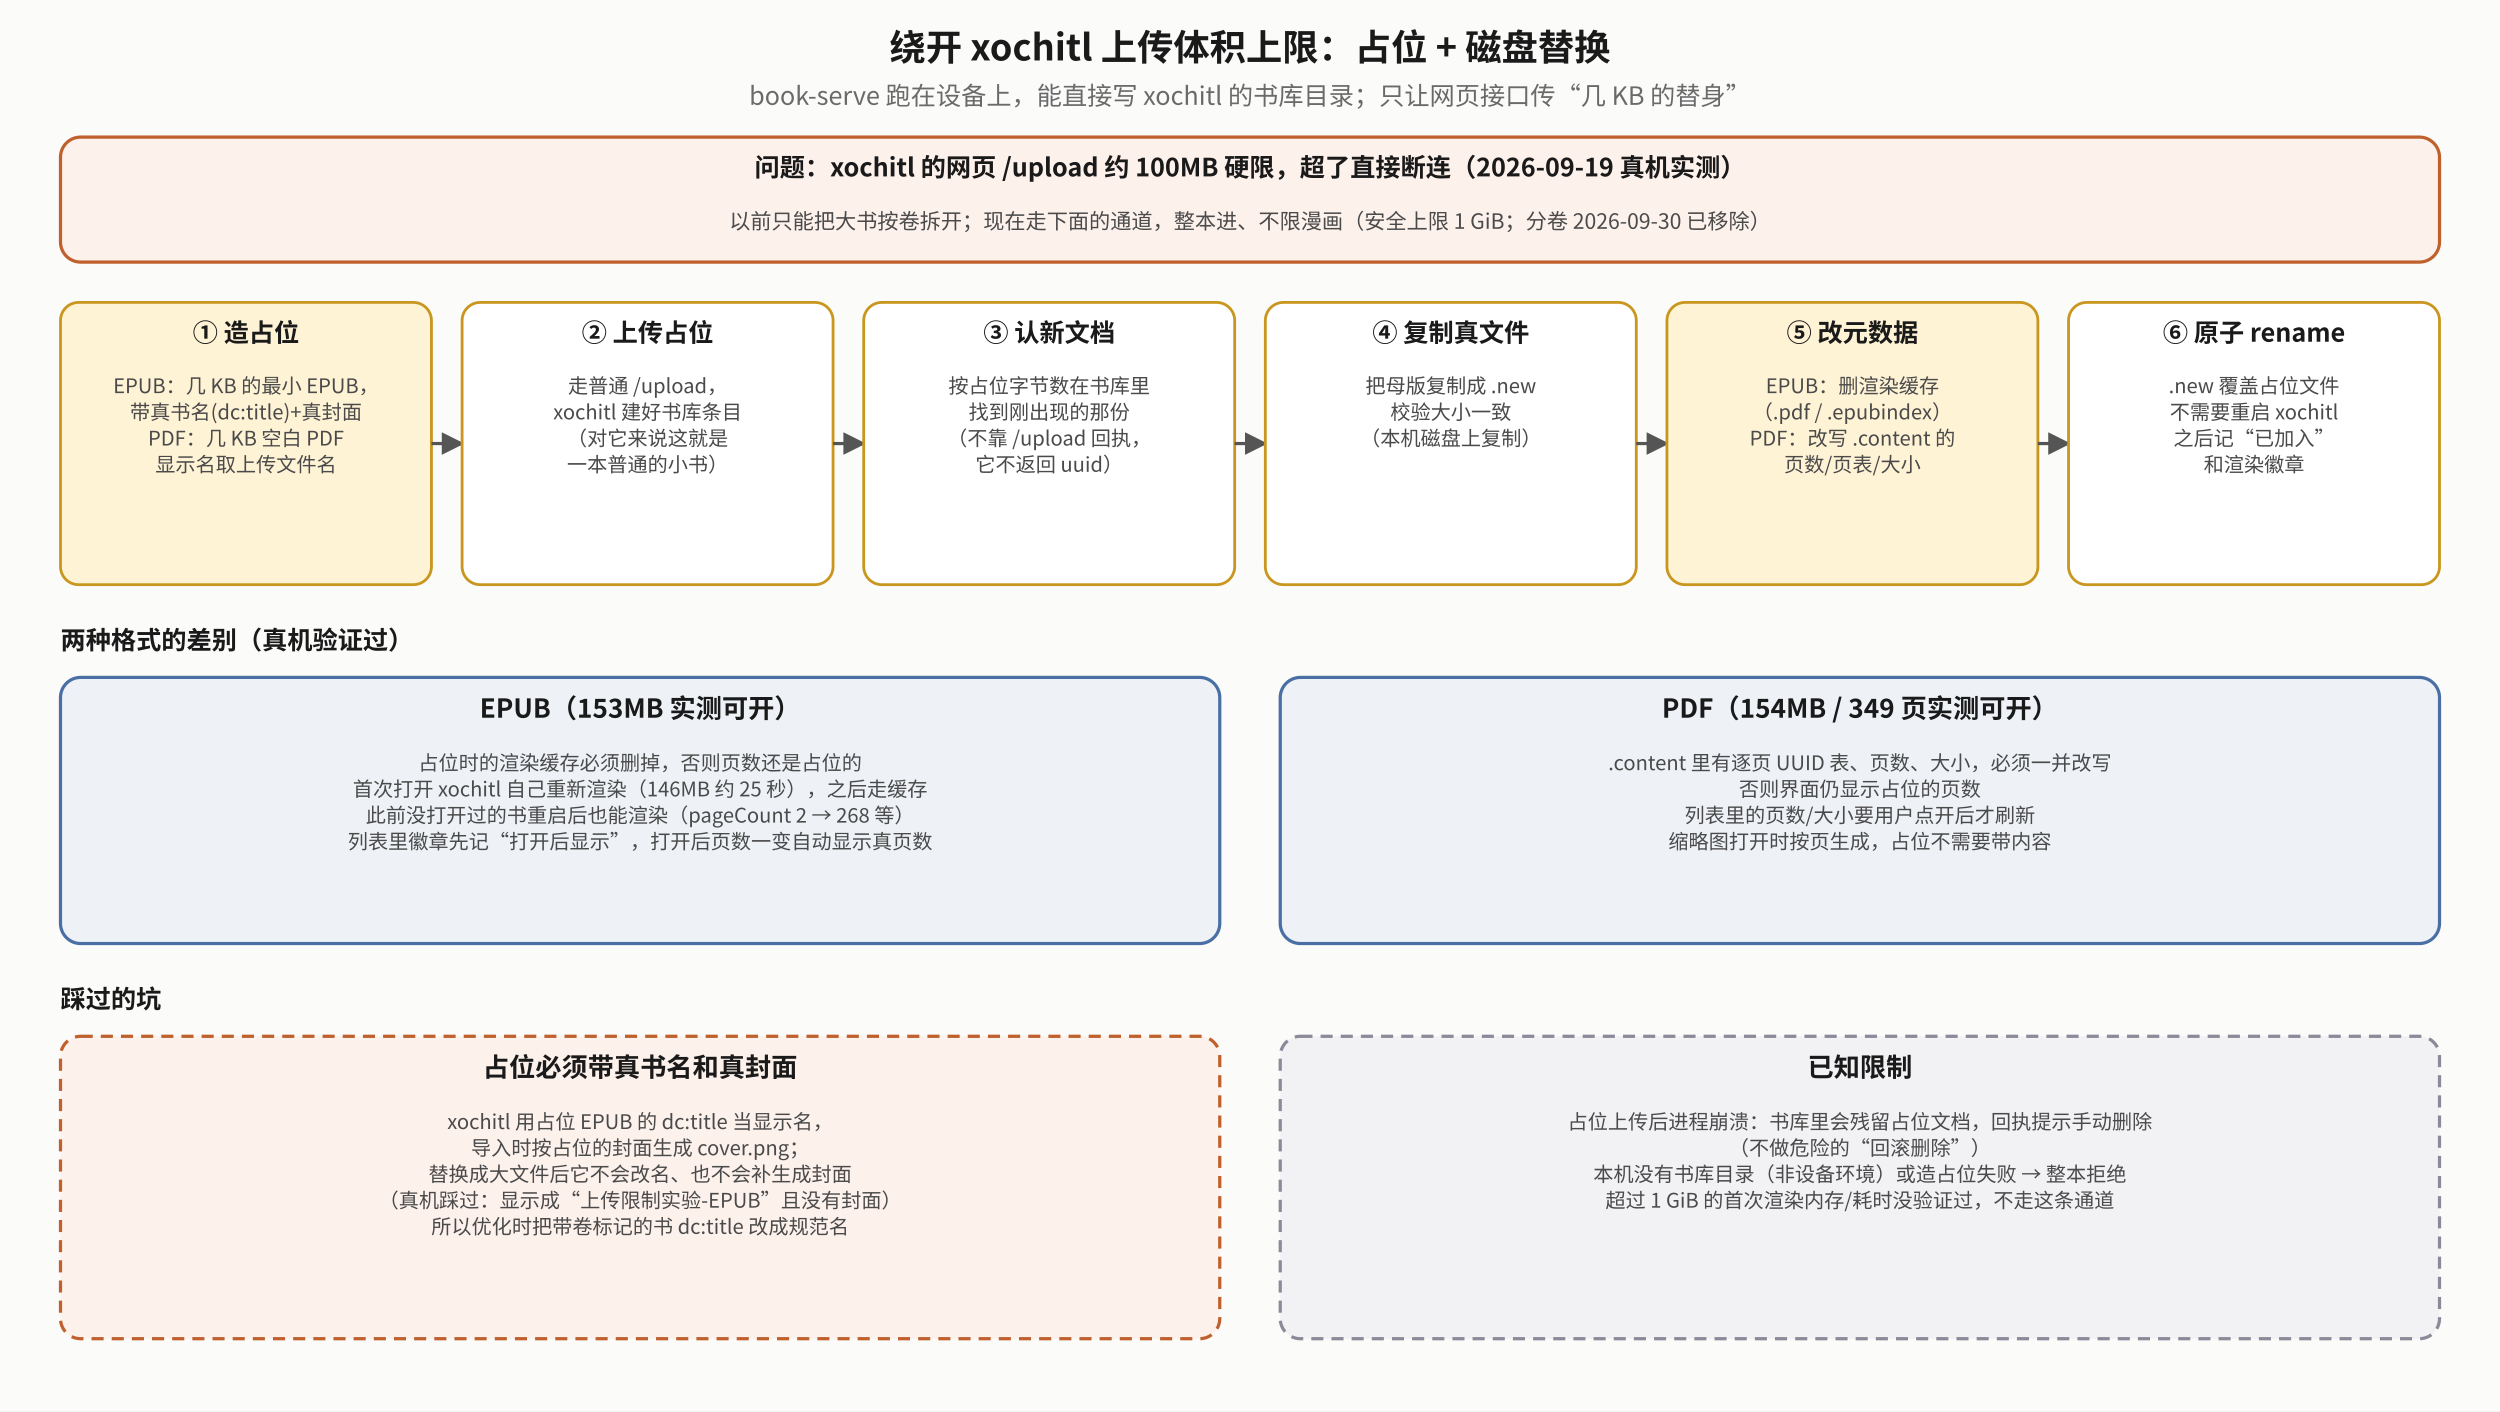
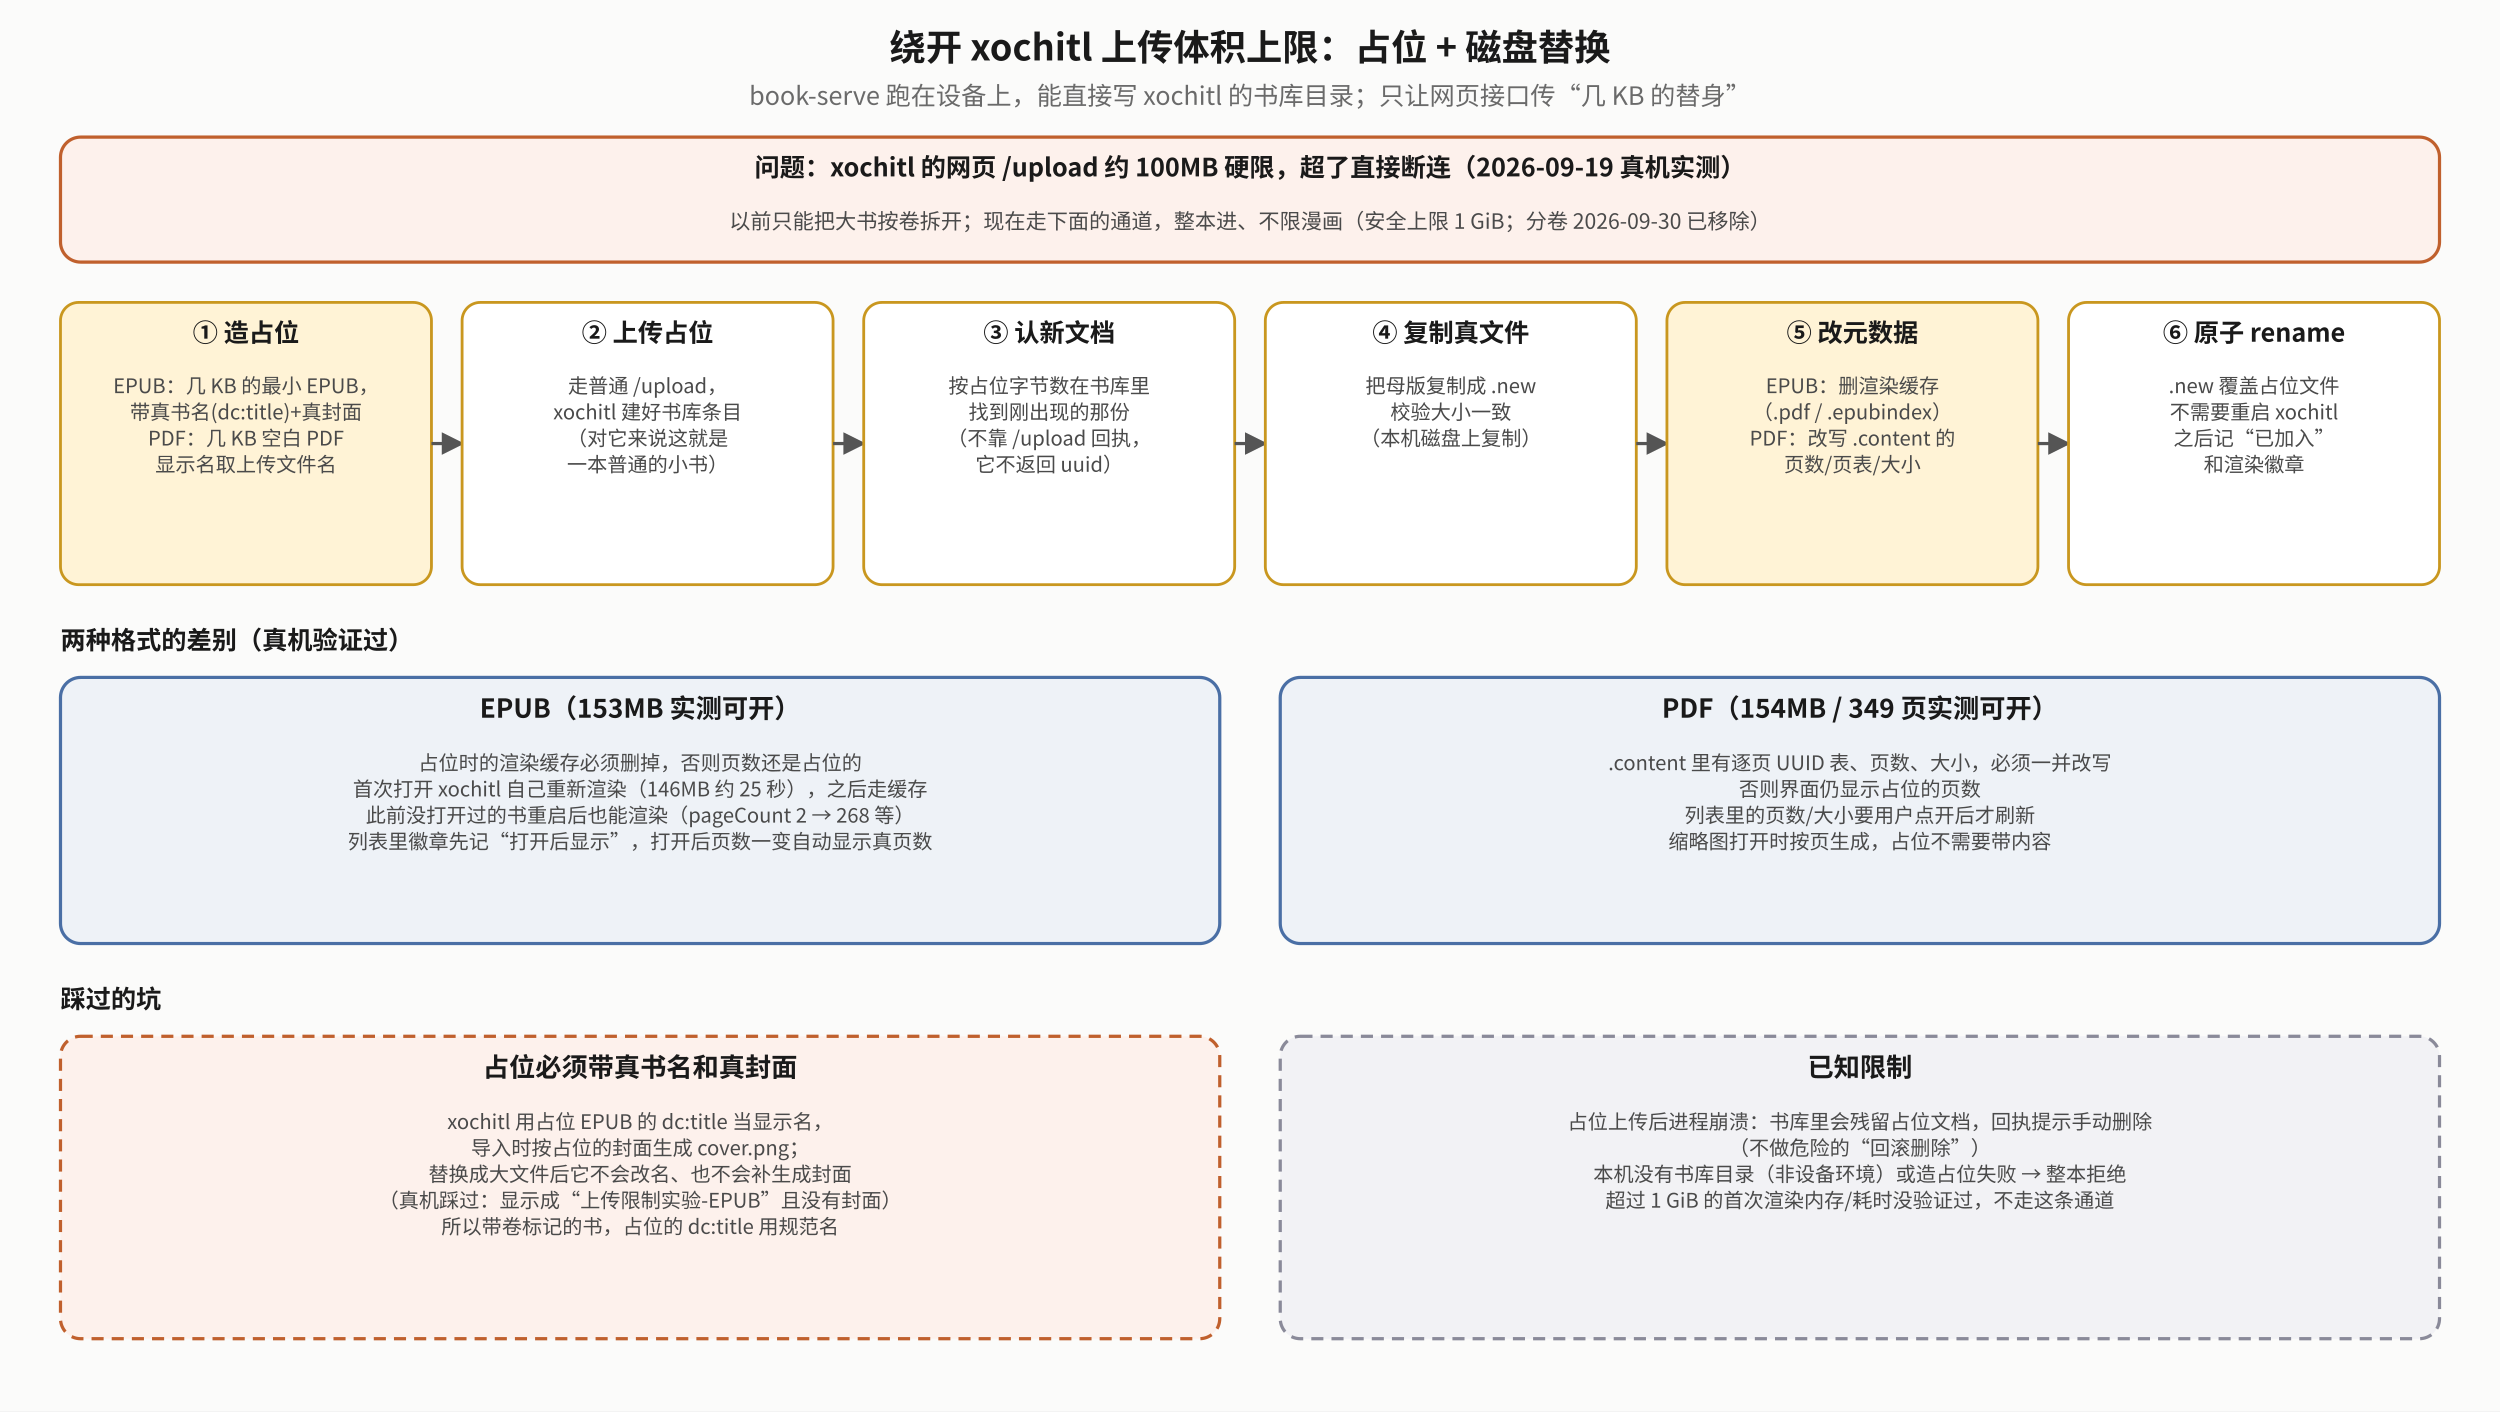
<svg xmlns="http://www.w3.org/2000/svg" viewBox="0 0 1240 700" font-family="Noto Sans CJK SC, sans-serif">
  <defs>
    <marker id="ub-a" viewBox="0 0 10 10" refX="9" refY="5" markerWidth="7" markerHeight="7" orient="auto-start-reverse">
      <path d="M0,0 L10,5 L0,10 z" fill="#555" />
    </marker>
    <marker id="ub-r" viewBox="0 0 10 10" refX="9" refY="5" markerWidth="7" markerHeight="7" orient="auto-start-reverse">
      <path d="M0,0 L10,5 L0,10 z" fill="#b0451f" />
    </marker>
    <marker id="ub-g" viewBox="0 0 10 10" refX="9" refY="5" markerWidth="7" markerHeight="7" orient="auto-start-reverse">
      <path d="M0,0 L10,5 L0,10 z" fill="#2f7d45" />
    </marker>
  </defs>
  <rect x="0" y="0" width="1240" height="700" fill="#fbfbfa" />
  <text x="620.0" y="30" text-anchor="middle" font-size="18" font-weight="bold" fill="#1a1a1a">绕开 xochitl 上传体积上限：占位 + 磁盘替换</text>
  <text x="620.0" y="52" text-anchor="middle" font-size="12.5" fill="#6a6a6a">book-serve 跑在设备上，能直接写 xochitl 的书库目录；只让网页接口传“几 KB 的替身”</text>
  <rect x="30" y="68" width="1180" height="62" rx="10" fill="#fdf1ec" stroke="#c0602d" stroke-width="1.6" />
  <text x="620.0" y="87.5" text-anchor="middle" font-size="12.5" font-weight="bold" fill="#1a1a1a">问题：xochitl 的网页 /upload 约 100MB 硬限，超了直接断连（2026-09-19 真机实测）</text>
  <text x="620.0" y="113.5" text-anchor="middle" font-size="10.5" fill="#4a4a4a">以前只能把大书按卷拆开；现在走下面的通道，整本进、不限漫画（安全上限 1 GiB；分卷 2026-09-30 已移除）</text>
  <rect x="30.0" y="150" width="184" height="140" rx="9" fill="#fff3d6" stroke="#c9971f" stroke-width="1.4" />
  <text x="122.0" y="169.5" text-anchor="middle" font-size="12.5" font-weight="bold" fill="#1a1a1a">① 造占位</text>
  <text x="122.0" y="195.0" text-anchor="middle" font-size="10" fill="#4a4a4a">EPUB：几 KB 的最小 EPUB，</text>
  <text x="122.0" y="208.0" text-anchor="middle" font-size="10" fill="#4a4a4a">带真书名(dc:title)+真封面</text>
  <text x="122.0" y="221.0" text-anchor="middle" font-size="10" fill="#4a4a4a">PDF：几 KB 空白 PDF</text>
  <text x="122.0" y="234.0" text-anchor="middle" font-size="10" fill="#4a4a4a">显示名取上传文件名</text>
  <polyline points="214.0,220 229.2,220" fill="none" stroke="#555" stroke-width="1.6" marker-end="url(#ub-a)" />
  <rect x="229.2" y="150" width="184" height="140" rx="9" fill="#ffffff" stroke="#c9971f" stroke-width="1.4" />
  <text x="321.2" y="169.5" text-anchor="middle" font-size="12.5" font-weight="bold" fill="#1a1a1a">② 上传占位</text>
  <text x="321.2" y="195.0" text-anchor="middle" font-size="10" fill="#4a4a4a">走普通 /upload，</text>
  <text x="321.2" y="208.0" text-anchor="middle" font-size="10" fill="#4a4a4a">xochitl 建好书库条目</text>
  <text x="321.2" y="221.0" text-anchor="middle" font-size="10" fill="#4a4a4a">（对它来说这就是</text>
  <text x="321.2" y="234.0" text-anchor="middle" font-size="10" fill="#4a4a4a">一本普通的小书）</text>
  <text x="321.2" y="247.0" text-anchor="middle" font-size="10" fill="#4a4a4a" />
  <polyline points="413.2,220 428.4,220" fill="none" stroke="#555" stroke-width="1.6" marker-end="url(#ub-a)" />
  <rect x="428.4" y="150" width="184" height="140" rx="9" fill="#ffffff" stroke="#c9971f" stroke-width="1.4" />
  <text x="520.4" y="169.5" text-anchor="middle" font-size="12.5" font-weight="bold" fill="#1a1a1a">③ 认新文档</text>
  <text x="520.4" y="195.0" text-anchor="middle" font-size="10" fill="#4a4a4a">按占位字节数在书库里</text>
  <text x="520.4" y="208.0" text-anchor="middle" font-size="10" fill="#4a4a4a">找到刚出现的那份</text>
  <text x="520.4" y="221.0" text-anchor="middle" font-size="10" fill="#4a4a4a">（不靠 /upload 回执，</text>
  <text x="520.4" y="234.0" text-anchor="middle" font-size="10" fill="#4a4a4a">它不返回 uuid）</text>
  <polyline points="612.4,220 627.6,220" fill="none" stroke="#555" stroke-width="1.6" marker-end="url(#ub-a)" />
  <rect x="627.6" y="150" width="184" height="140" rx="9" fill="#ffffff" stroke="#c9971f" stroke-width="1.4" />
  <text x="719.6" y="169.5" text-anchor="middle" font-size="12.5" font-weight="bold" fill="#1a1a1a">④ 复制真文件</text>
  <text x="719.6" y="195.0" text-anchor="middle" font-size="10" fill="#4a4a4a">把母版复制成 .new</text>
  <text x="719.6" y="208.0" text-anchor="middle" font-size="10" fill="#4a4a4a">校验大小一致</text>
  <text x="719.6" y="221.0" text-anchor="middle" font-size="10" fill="#4a4a4a">（本机磁盘上复制）</text>
  <text x="719.6" y="234.0" text-anchor="middle" font-size="10" fill="#4a4a4a" />
  <polyline points="811.6,220 826.8,220" fill="none" stroke="#555" stroke-width="1.6" marker-end="url(#ub-a)" />
  <rect x="826.8" y="150" width="184" height="140" rx="9" fill="#fff3d6" stroke="#c9971f" stroke-width="1.4" />
  <text x="918.8" y="169.5" text-anchor="middle" font-size="12.5" font-weight="bold" fill="#1a1a1a">⑤ 改元数据</text>
  <text x="918.8" y="195.0" text-anchor="middle" font-size="10" fill="#4a4a4a">EPUB：删渲染缓存</text>
  <text x="918.8" y="208.0" text-anchor="middle" font-size="10" fill="#4a4a4a">（.pdf / .epubindex）</text>
  <text x="918.8" y="221.0" text-anchor="middle" font-size="10" fill="#4a4a4a">PDF：改写 .content 的</text>
  <text x="918.8" y="234.0" text-anchor="middle" font-size="10" fill="#4a4a4a">页数/页表/大小</text>
  <polyline points="1010.8,220 1026.0,220" fill="none" stroke="#555" stroke-width="1.6" marker-end="url(#ub-a)" />
  <rect x="1026.0" y="150" width="184" height="140" rx="9" fill="#ffffff" stroke="#c9971f" stroke-width="1.4" />
  <text x="1118.0" y="169.5" text-anchor="middle" font-size="12.5" font-weight="bold" fill="#1a1a1a">⑥ 原子 rename</text>
  <text x="1118.0" y="195.0" text-anchor="middle" font-size="10" fill="#4a4a4a">.new 覆盖占位文件</text>
  <text x="1118.0" y="208.0" text-anchor="middle" font-size="10" fill="#4a4a4a">不需要重启 xochitl</text>
  <text x="1118.0" y="221.0" text-anchor="middle" font-size="10" fill="#4a4a4a">之后记“已加入”</text>
  <text x="1118.0" y="234.0" text-anchor="middle" font-size="10" fill="#4a4a4a">和渲染徽章</text>
  <text x="30" y="322" text-anchor="start" font-size="12.5" font-weight="bold" fill="#1a1a1a">两种格式的差别（真机验证过）</text>
  <rect x="30" y="336" width="575" height="132" rx="10" fill="#eef2f7" stroke="#4a6fa5" stroke-width="1.6" />
  <text x="317.5" y="356" text-anchor="middle" font-size="13" font-weight="bold" fill="#1a1a1a">EPUB（153MB 实测可开）</text>
  <text x="317.5" y="382" text-anchor="middle" font-size="10" fill="#4a4a4a">占位时的渲染缓存必须删掉，否则页数还是占位的</text>
  <text x="317.5" y="395" text-anchor="middle" font-size="10" fill="#4a4a4a">首次打开 xochitl 自己重新渲染（146MB 约 25 秒），之后走缓存</text>
  <text x="317.5" y="408" text-anchor="middle" font-size="10" fill="#4a4a4a">此前没打开过的书重启后也能渲染（pageCount 2 → 268 等）</text>
  <text x="317.5" y="421" text-anchor="middle" font-size="10" fill="#4a4a4a">列表里徽章先记“打开后显示”，打开后页数一变自动显示真页数</text>
  <rect x="635" y="336" width="575" height="132" rx="10" fill="#eef2f7" stroke="#4a6fa5" stroke-width="1.6" />
  <text x="922.5" y="356" text-anchor="middle" font-size="13" font-weight="bold" fill="#1a1a1a">PDF（154MB / 349 页实测可开）</text>
  <text x="922.5" y="382" text-anchor="middle" font-size="10" fill="#4a4a4a">.content 里有逐页 UUID 表、页数、大小，必须一并改写</text>
  <text x="922.5" y="395" text-anchor="middle" font-size="10" fill="#4a4a4a">否则界面仍显示占位的页数</text>
  <text x="922.5" y="408" text-anchor="middle" font-size="10" fill="#4a4a4a">列表里的页数/大小要用户点开后才刷新</text>
  <text x="922.5" y="421" text-anchor="middle" font-size="10" fill="#4a4a4a">缩略图打开时按页生成，占位不需要带内容</text>
  <text x="30" y="500" text-anchor="start" font-size="12.5" font-weight="bold" fill="#1a1a1a">踩过的坑</text>
  <rect x="30" y="514" width="575" height="150" rx="10" fill="#fdf1ec" stroke="#c0602d" stroke-width="1.6" stroke-dasharray="6 4" />
  <text x="317.5" y="534" text-anchor="middle" font-size="13" font-weight="bold" fill="#1a1a1a">占位必须带真书名和真封面</text>
  <text x="317.5" y="560" text-anchor="middle" font-size="10" fill="#4a4a4a">xochitl 用占位 EPUB 的 dc:title 当显示名，</text>
  <text x="317.5" y="573" text-anchor="middle" font-size="10" fill="#4a4a4a">导入时按占位的封面生成 cover.png；</text>
  <text x="317.5" y="586" text-anchor="middle" font-size="10" fill="#4a4a4a">替换成大文件后它不会改名、也不会补生成封面</text>
  <text x="317.5" y="599" text-anchor="middle" font-size="10" fill="#4a4a4a">（真机踩过：显示成“上传限制实验-EPUB”且没有封面）</text>
-   <text x="317.5" y="612" text-anchor="middle" font-size="10" fill="#4a4a4a">所以优化时把带卷标记的书 dc:title 改成规范名</text>
+   <text x="317.5" y="612" text-anchor="middle" font-size="10" fill="#4a4a4a">所以带卷标记的书，占位的 dc:title 用规范名</text>
  <rect x="635" y="514" width="575" height="150" rx="10" fill="#f2f2f5" stroke="#8a8a99" stroke-width="1.6" stroke-dasharray="6 4" />
  <text x="922.5" y="534" text-anchor="middle" font-size="13" font-weight="bold" fill="#1a1a1a">已知限制</text>
  <text x="922.5" y="560" text-anchor="middle" font-size="10" fill="#4a4a4a">占位上传后进程崩溃：书库里会残留占位文档，回执提示手动删除</text>
  <text x="922.5" y="573" text-anchor="middle" font-size="10" fill="#4a4a4a">（不做危险的“回滚删除”）</text>
  <text x="922.5" y="586" text-anchor="middle" font-size="10" fill="#4a4a4a">本机没有书库目录（非设备环境）或造占位失败 → 整本拒绝</text>
  <text x="922.5" y="599" text-anchor="middle" font-size="10" fill="#4a4a4a">超过 1 GiB 的首次渲染内存/耗时没验证过，不走这条通道</text>
</svg>
